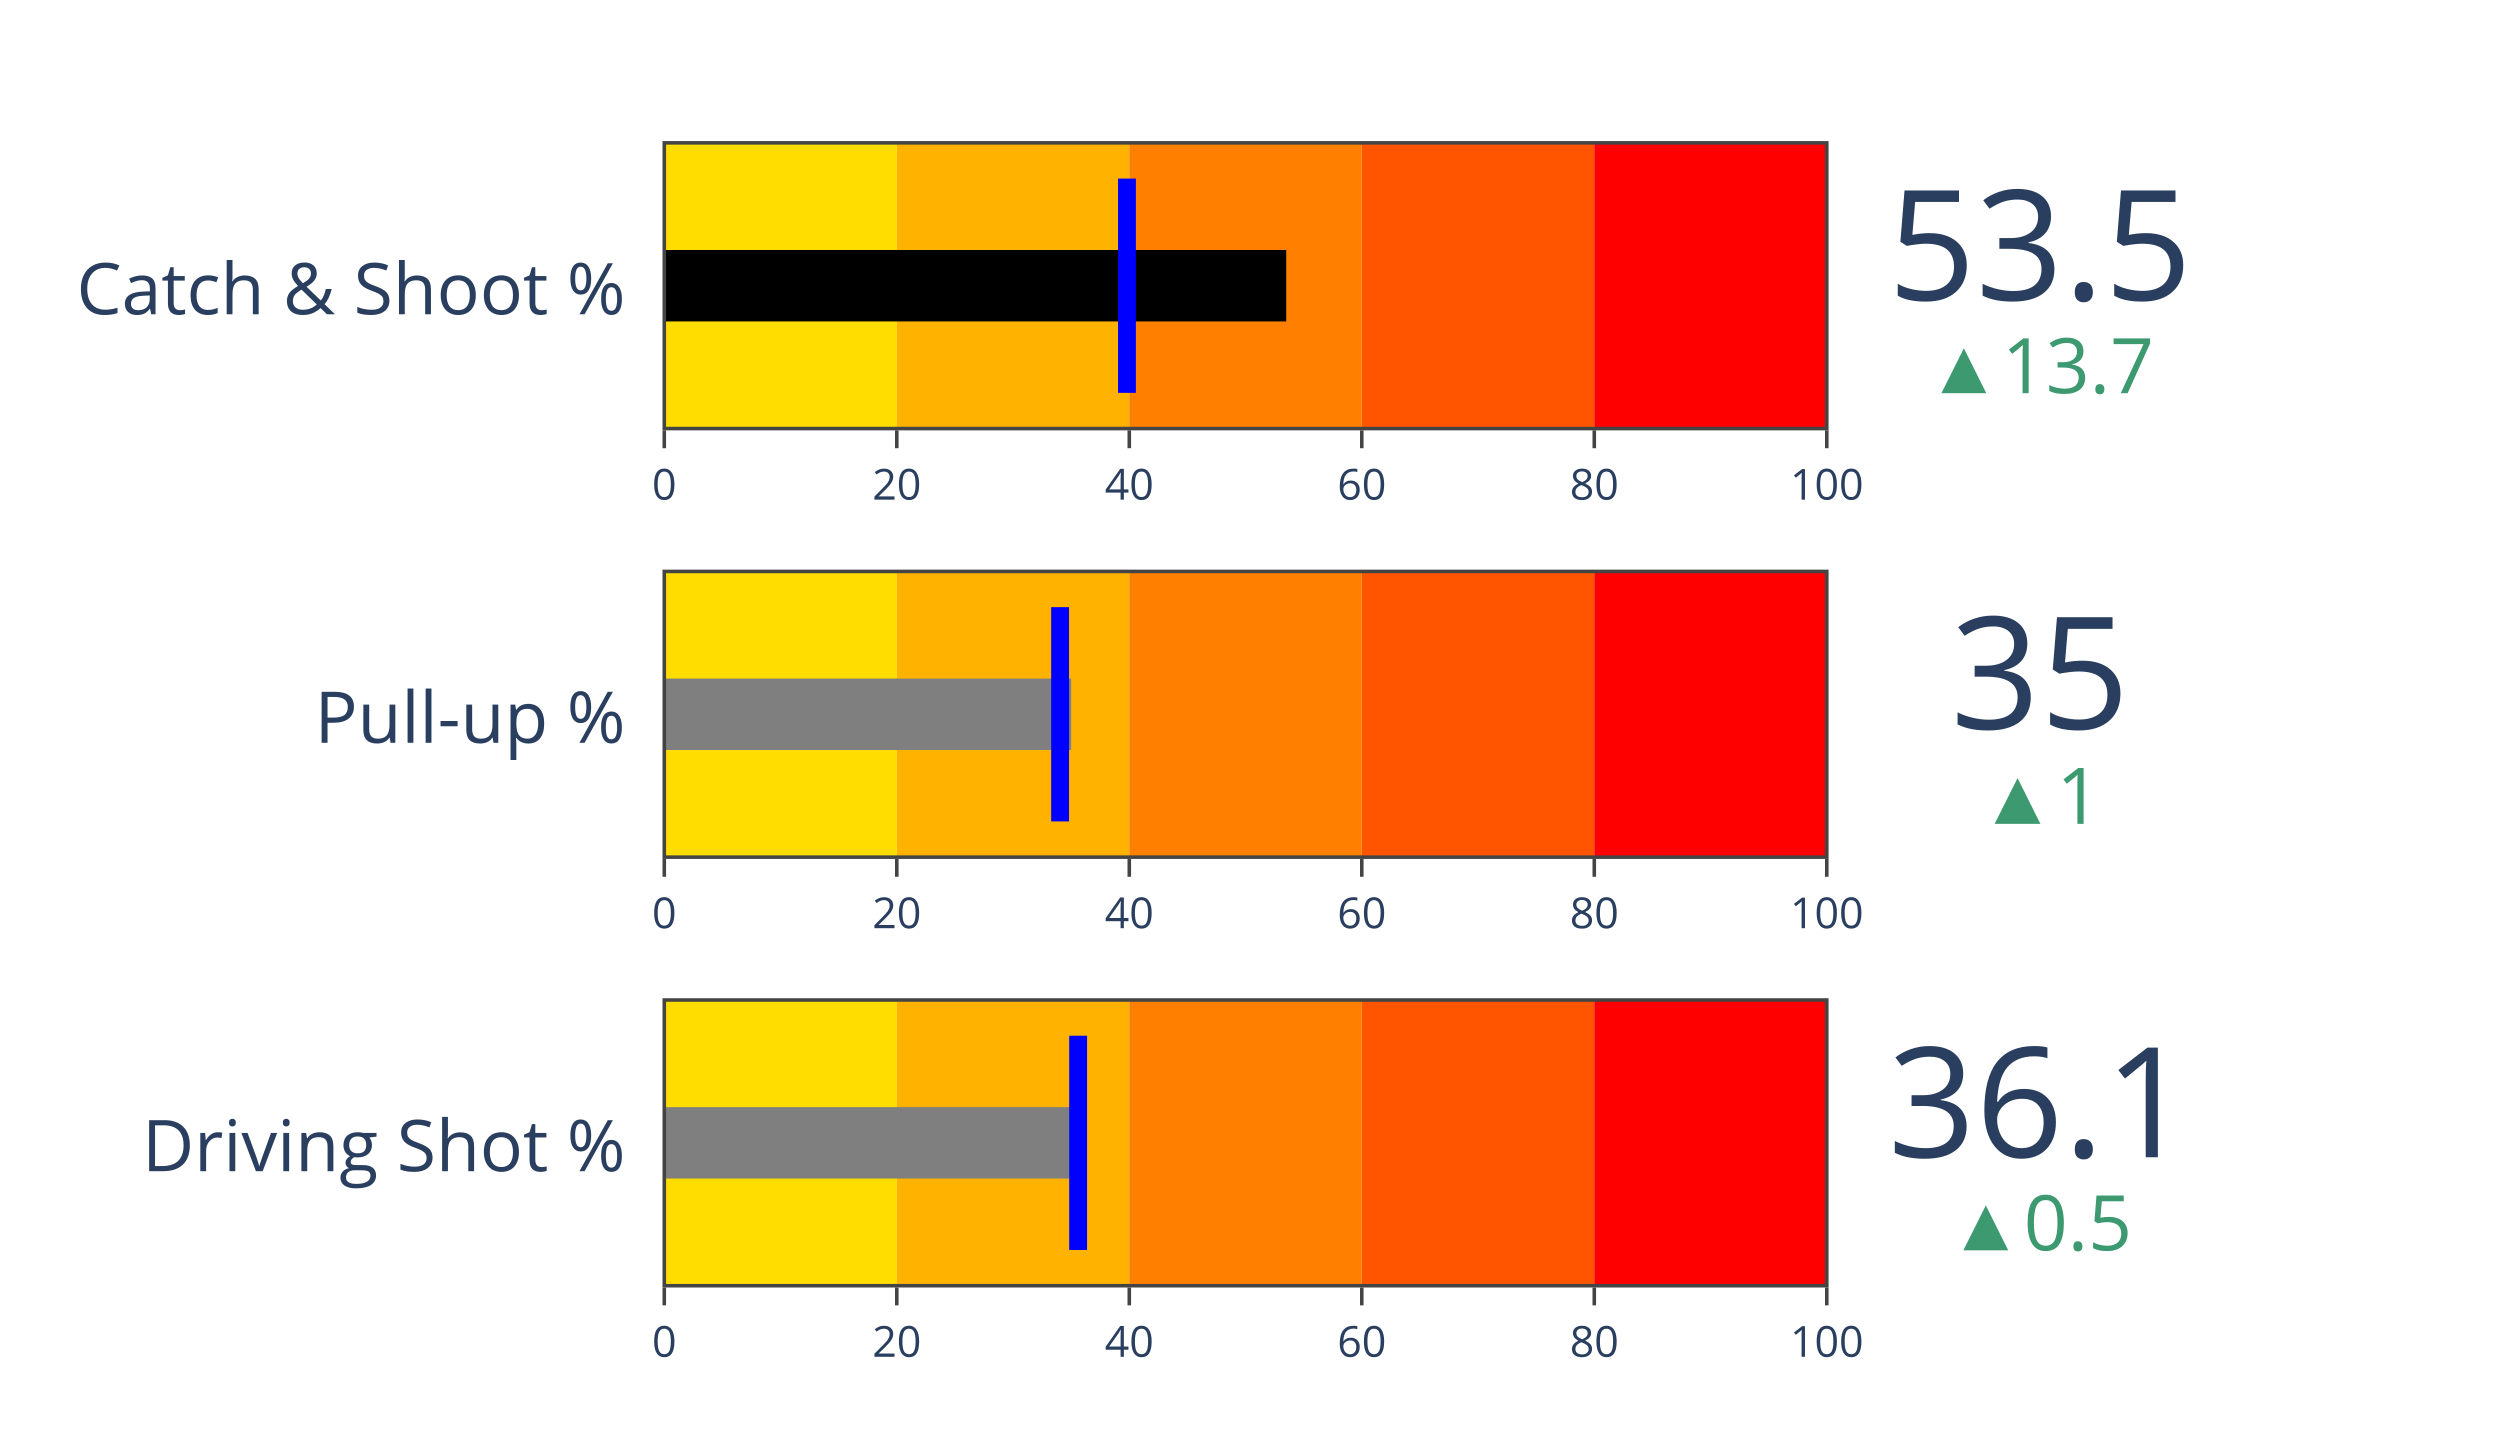
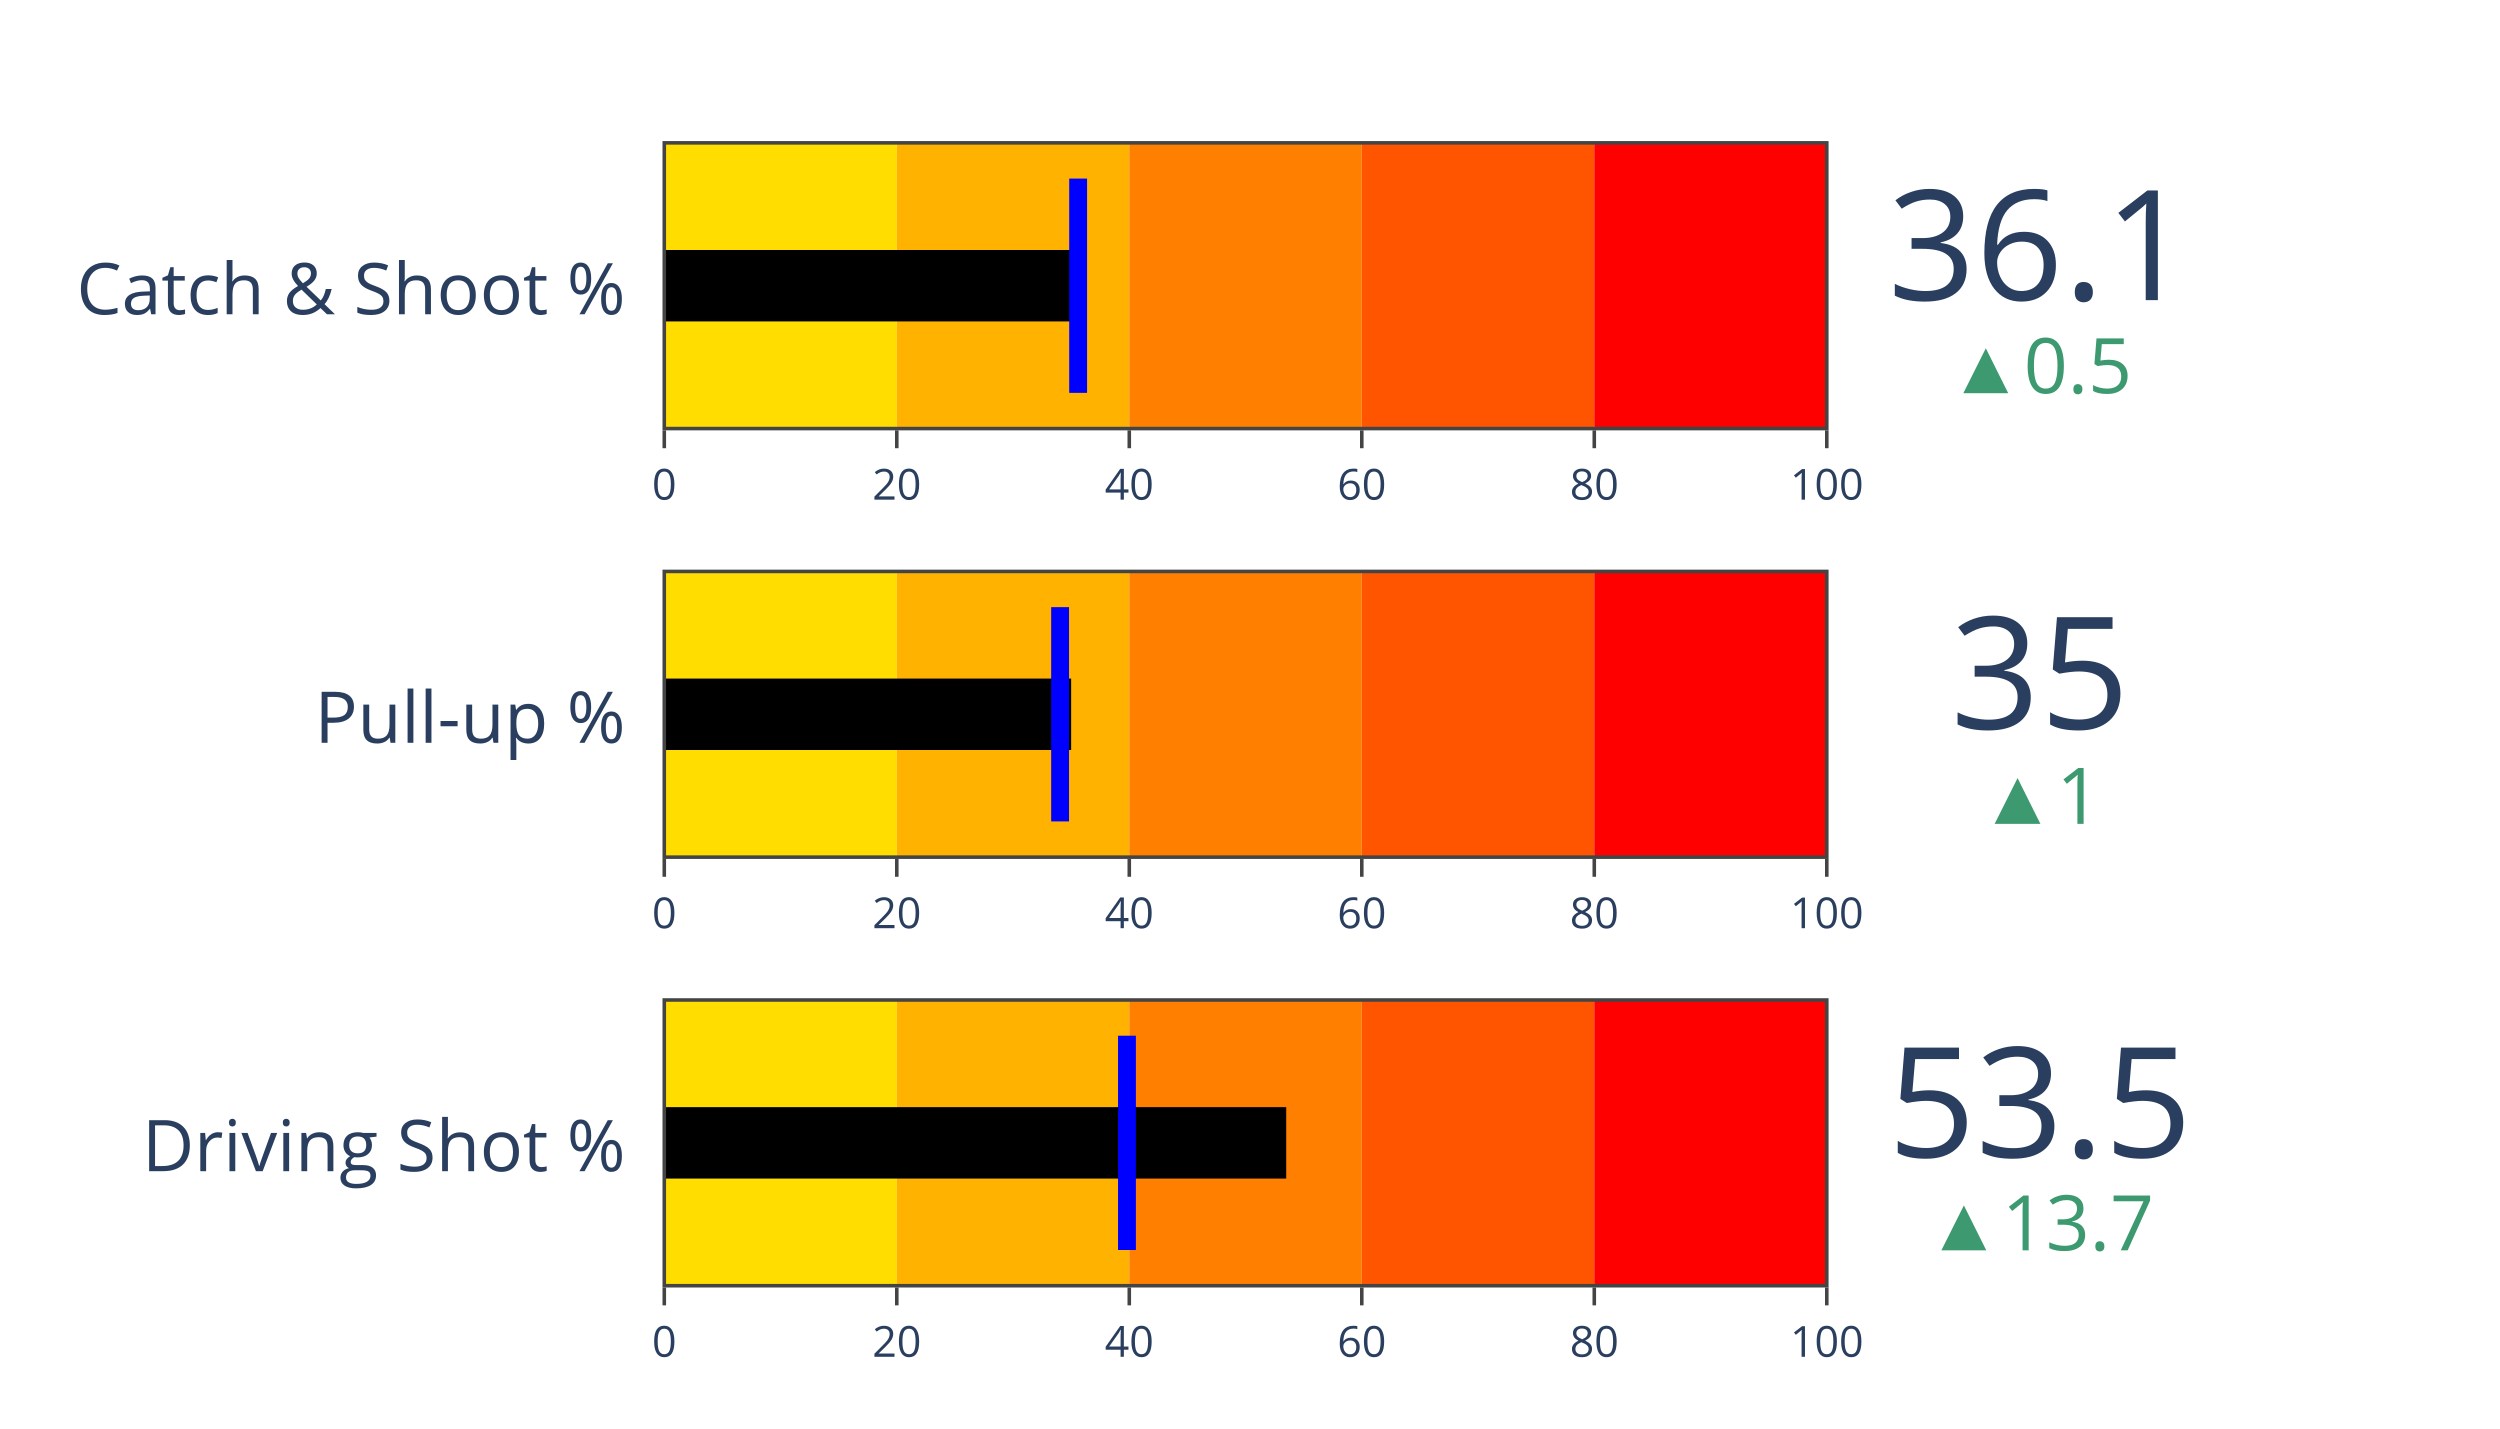
<svg xmlns="http://www.w3.org/2000/svg" class="main-svg" width="700" height="400" style="" viewBox="0 0 700 400">
  <rect x="0" y="0" width="700" height="400" style="fill: rgb(255, 255, 255); fill-opacity: 1;" />
-   <defs id="defs-03bb30">
+   <defs id="defs-20ea27">
    <g class="clips" />
    <g class="gradients" />
  </defs>
  <g class="bglayer" />
  <g class="layer-below">
    <g class="imagelayer" />
    <g class="shapelayer" />
  </g>
  <g class="cartesianlayer" />
  <g class="polarlayer" />
  <g class="ternarylayer" />
  <g class="geolayer" />
  <g class="funnelarealayer" />
  <g class="pielayer" />
  <g class="treemaplayer" />
  <g class="sunburstlayer" />
  <g class="glimages" />
-   <defs id="topdefs-03bb30">
+   <defs id="topdefs-20ea27">
    <g class="clips" />
  </defs>
  <g class="indicatorlayer">
    <g class="trace">
      <g class="numbers" transform="translate(571.175,324.031) scale(0.5374613)">
-         <text text-anchor="middle" class="number" x="0" y="0" style="font-family: 'Open Sans', verdana, arial, sans-serif; font-size: 80px; fill: rgb(42, 63, 95); fill-opacity: 1; white-space: pre;">36.1</text>
-         <text text-anchor="middle" class="delta" x="0" y="0" dy="48.5" style="font-family: 'Open Sans', verdana, arial, sans-serif; font-size: 40px; fill: rgb(61, 153, 112); fill-opacity: 1; white-space: pre;">▲0.5</text>
+         <text text-anchor="middle" class="number" x="0" y="0" style="font-family: 'Open Sans', verdana, arial, sans-serif; font-size: 80px; fill: rgb(42, 63, 95); fill-opacity: 1; white-space: pre;">53.5</text>
+         <text text-anchor="middle" class="delta" x="0" y="0" dy="48.5" style="font-family: 'Open Sans', verdana, arial, sans-serif; font-size: 40px; fill: rgb(61, 153, 112); fill-opacity: 1; white-space: pre;">▲13.7</text>
      </g>
      <g class="bullet" transform="translate(186, 280)">
        <g class="bg-bullet">
          <rect width="325.5" x="0" y="0" height="80" style="stroke: rgb(68, 68, 68); stroke-opacity: 1; fill: rgb(255, 255, 255); fill-opacity: 1; stroke-width: 0;" />
        </g>
        <g class="bg-bullet">
          <rect width="65.1" x="0" y="0" height="80" style="stroke: rgb(68, 68, 68); stroke-opacity: 1; fill: rgb(255, 221, 0); fill-opacity: 1; stroke-width: 0;" />
        </g>
        <g class="bg-bullet">
          <rect width="65.1" x="65.1" y="0" height="80" style="stroke: rgb(68, 68, 68); stroke-opacity: 1; fill: rgb(255, 179, 0); fill-opacity: 1; stroke-width: 0;" />
        </g>
        <g class="bg-bullet">
          <rect width="65.1" x="130.2" y="0" height="80" style="stroke: rgb(68, 68, 68); stroke-opacity: 1; fill: rgb(255, 128, 0); fill-opacity: 1; stroke-width: 0;" />
        </g>
        <g class="bg-bullet">
          <rect width="65.1" x="195.3" y="0" height="80" style="stroke: rgb(68, 68, 68); stroke-opacity: 1; fill: rgb(255, 85, 0); fill-opacity: 1; stroke-width: 0;" />
        </g>
        <g class="bg-bullet">
          <rect width="65.1" x="260.4" y="0" height="80" style="stroke: rgb(68, 68, 68); stroke-opacity: 1; fill: rgb(255, 0, 0); fill-opacity: 1; stroke-width: 0;" />
        </g>
        <g class="value-bullet">
-           <rect height="20" y="30" width="117.51" style="stroke: rgb(68, 68, 68); stroke-opacity: 1; fill: rgb(127, 127, 127); fill-opacity: 1; stroke-width: 0;" />
+           <rect height="20" y="30" width="174.14" style="stroke: rgb(68, 68, 68); stroke-opacity: 1; fill: rgb(0, 0, 0); fill-opacity: 1; stroke-width: 0;" />
        </g>
        <g class="threshold-bullet">
-           <line x1="115.88" x2="115.88" y1="10" y2="70" style="stroke: rgb(0, 0, 255); stroke-opacity: 1; stroke-width: 5;" />
+           <line x1="129.55" x2="129.55" y1="10" y2="70" style="stroke: rgb(0, 0, 255); stroke-opacity: 1; stroke-width: 5;" />
        </g>
        <g class="gauge-outline">
          <rect width="325.5" x="0" y="0" height="80" style="stroke: rgb(68, 68, 68); stroke-opacity: 1; fill: rgb(0, 0, 0); fill-opacity: 0; stroke-width: 1;" />
        </g>
      </g>
      <g class="bulletaxis crisp">
        <path class="xbulletaxistick ticks crisp" d="M0,360.5v5" transform="translate(186,0)" style="stroke: rgb(68, 68, 68); stroke-opacity: 1; stroke-width: 1px;" />
        <path class="xbulletaxistick ticks crisp" d="M0,360.5v5" transform="translate(251.1,0)" style="stroke: rgb(68, 68, 68); stroke-opacity: 1; stroke-width: 1px;" />
        <path class="xbulletaxistick ticks crisp" d="M0,360.5v5" transform="translate(316.2,0)" style="stroke: rgb(68, 68, 68); stroke-opacity: 1; stroke-width: 1px;" />
        <path class="xbulletaxistick ticks crisp" d="M0,360.5v5" transform="translate(381.3,0)" style="stroke: rgb(68, 68, 68); stroke-opacity: 1; stroke-width: 1px;" />
        <path class="xbulletaxistick ticks crisp" d="M0,360.5v5" transform="translate(446.4,0)" style="stroke: rgb(68, 68, 68); stroke-opacity: 1; stroke-width: 1px;" />
        <path class="xbulletaxistick ticks crisp" d="M0,360.5v5" transform="translate(511.5,0)" style="stroke: rgb(68, 68, 68); stroke-opacity: 1; stroke-width: 1px;" />
        <g class="xbulletaxistick">
          <text text-anchor="middle" x="0" y="379.9" transform="translate(186,0)" style="font-family: 'Open Sans', verdana, arial, sans-serif; font-size: 12px; fill: rgb(42, 63, 95); fill-opacity: 1; white-space: pre;">0</text>
        </g>
        <g class="xbulletaxistick">
          <text text-anchor="middle" x="0" y="379.9" transform="translate(251.1,0)" style="font-family: 'Open Sans', verdana, arial, sans-serif; font-size: 12px; fill: rgb(42, 63, 95); fill-opacity: 1; white-space: pre;">20</text>
        </g>
        <g class="xbulletaxistick">
          <text text-anchor="middle" x="0" y="379.9" transform="translate(316.2,0)" style="font-family: 'Open Sans', verdana, arial, sans-serif; font-size: 12px; fill: rgb(42, 63, 95); fill-opacity: 1; white-space: pre;">40</text>
        </g>
        <g class="xbulletaxistick">
          <text text-anchor="middle" x="0" y="379.9" transform="translate(381.3,0)" style="font-family: 'Open Sans', verdana, arial, sans-serif; font-size: 12px; fill: rgb(42, 63, 95); fill-opacity: 1; white-space: pre;">60</text>
        </g>
        <g class="xbulletaxistick">
          <text text-anchor="middle" x="0" y="379.9" transform="translate(446.4,0)" style="font-family: 'Open Sans', verdana, arial, sans-serif; font-size: 12px; fill: rgb(42, 63, 95); fill-opacity: 1; white-space: pre;">80</text>
        </g>
        <g class="xbulletaxistick">
          <text text-anchor="middle" x="0" y="379.9" transform="translate(511.5,0)" style="font-family: 'Open Sans', verdana, arial, sans-serif; font-size: 12px; fill: rgb(42, 63, 95); fill-opacity: 1; white-space: pre;">100</text>
        </g>
      </g>
      <text class="title" text-anchor="end" x="0" y="0" style="font-family: 'Open Sans', verdana, arial, sans-serif; font-size: 20px; fill: rgb(42, 63, 95); fill-opacity: 1; white-space: pre;" transform="translate(175.15,327.9297)">Driving Shot %</text>
    </g>
    <g class="trace">
      <g class="numbers" transform="translate(571.175,204.1096) scale(0.5479452)">
        <text text-anchor="middle" class="number" x="0" y="0" style="font-family: 'Open Sans', verdana, arial, sans-serif; font-size: 80px; fill: rgb(42, 63, 95); fill-opacity: 1; white-space: pre;">35</text>
        <text text-anchor="middle" class="delta" x="0" y="0" dy="48.5" style="font-family: 'Open Sans', verdana, arial, sans-serif; font-size: 40px; fill: rgb(61, 153, 112); fill-opacity: 1; white-space: pre;">▲1</text>
      </g>
      <g class="bullet" transform="translate(186, 160)">
        <g class="bg-bullet">
          <rect width="325.5" x="0" y="0" height="80" style="stroke: rgb(68, 68, 68); stroke-opacity: 1; fill: rgb(255, 255, 255); fill-opacity: 1; stroke-width: 0;" />
        </g>
        <g class="bg-bullet">
          <rect width="65.1" x="0" y="0" height="80" style="stroke: rgb(68, 68, 68); stroke-opacity: 1; fill: rgb(255, 221, 0); fill-opacity: 1; stroke-width: 0;" />
        </g>
        <g class="bg-bullet">
          <rect width="65.1" x="65.1" y="0" height="80" style="stroke: rgb(68, 68, 68); stroke-opacity: 1; fill: rgb(255, 179, 0); fill-opacity: 1; stroke-width: 0;" />
        </g>
        <g class="bg-bullet">
          <rect width="65.1" x="130.2" y="0" height="80" style="stroke: rgb(68, 68, 68); stroke-opacity: 1; fill: rgb(255, 128, 0); fill-opacity: 1; stroke-width: 0;" />
        </g>
        <g class="bg-bullet">
          <rect width="65.1" x="195.3" y="0" height="80" style="stroke: rgb(68, 68, 68); stroke-opacity: 1; fill: rgb(255, 85, 0); fill-opacity: 1; stroke-width: 0;" />
        </g>
        <g class="bg-bullet">
          <rect width="65.1" x="260.4" y="0" height="80" style="stroke: rgb(68, 68, 68); stroke-opacity: 1; fill: rgb(255, 0, 0); fill-opacity: 1; stroke-width: 0;" />
        </g>
        <g class="value-bullet">
-           <rect height="20" y="30" width="113.92" style="stroke: rgb(68, 68, 68); stroke-opacity: 1; fill: rgb(127, 127, 127); fill-opacity: 1; stroke-width: 0;" />
+           <rect height="20" y="30" width="113.92" style="stroke: rgb(68, 68, 68); stroke-opacity: 1; fill: rgb(0, 0, 0); fill-opacity: 1; stroke-width: 0;" />
        </g>
        <g class="threshold-bullet">
          <line x1="110.83" x2="110.83" y1="10" y2="70" style="stroke: rgb(0, 0, 255); stroke-opacity: 1; stroke-width: 5;" />
        </g>
        <g class="gauge-outline">
          <rect width="325.5" x="0" y="0" height="80" style="stroke: rgb(68, 68, 68); stroke-opacity: 1; fill: rgb(0, 0, 0); fill-opacity: 0; stroke-width: 1;" />
        </g>
      </g>
      <g class="bulletaxis crisp">
        <path class="xbulletaxistick ticks crisp" d="M0,240.5v5" transform="translate(186,0)" style="stroke: rgb(68, 68, 68); stroke-opacity: 1; stroke-width: 1px;" />
        <path class="xbulletaxistick ticks crisp" d="M0,240.5v5" transform="translate(251.1,0)" style="stroke: rgb(68, 68, 68); stroke-opacity: 1; stroke-width: 1px;" />
        <path class="xbulletaxistick ticks crisp" d="M0,240.5v5" transform="translate(316.2,0)" style="stroke: rgb(68, 68, 68); stroke-opacity: 1; stroke-width: 1px;" />
        <path class="xbulletaxistick ticks crisp" d="M0,240.5v5" transform="translate(381.3,0)" style="stroke: rgb(68, 68, 68); stroke-opacity: 1; stroke-width: 1px;" />
        <path class="xbulletaxistick ticks crisp" d="M0,240.5v5" transform="translate(446.4,0)" style="stroke: rgb(68, 68, 68); stroke-opacity: 1; stroke-width: 1px;" />
        <path class="xbulletaxistick ticks crisp" d="M0,240.5v5" transform="translate(511.5,0)" style="stroke: rgb(68, 68, 68); stroke-opacity: 1; stroke-width: 1px;" />
        <g class="xbulletaxistick">
          <text text-anchor="middle" x="0" y="259.9" transform="translate(186,0)" style="font-family: 'Open Sans', verdana, arial, sans-serif; font-size: 12px; fill: rgb(42, 63, 95); fill-opacity: 1; white-space: pre;">0</text>
        </g>
        <g class="xbulletaxistick">
          <text text-anchor="middle" x="0" y="259.9" transform="translate(251.1,0)" style="font-family: 'Open Sans', verdana, arial, sans-serif; font-size: 12px; fill: rgb(42, 63, 95); fill-opacity: 1; white-space: pre;">20</text>
        </g>
        <g class="xbulletaxistick">
          <text text-anchor="middle" x="0" y="259.9" transform="translate(316.2,0)" style="font-family: 'Open Sans', verdana, arial, sans-serif; font-size: 12px; fill: rgb(42, 63, 95); fill-opacity: 1; white-space: pre;">40</text>
        </g>
        <g class="xbulletaxistick">
          <text text-anchor="middle" x="0" y="259.9" transform="translate(381.3,0)" style="font-family: 'Open Sans', verdana, arial, sans-serif; font-size: 12px; fill: rgb(42, 63, 95); fill-opacity: 1; white-space: pre;">60</text>
        </g>
        <g class="xbulletaxistick">
          <text text-anchor="middle" x="0" y="259.9" transform="translate(446.4,0)" style="font-family: 'Open Sans', verdana, arial, sans-serif; font-size: 12px; fill: rgb(42, 63, 95); fill-opacity: 1; white-space: pre;">80</text>
        </g>
        <g class="xbulletaxistick">
          <text text-anchor="middle" x="0" y="259.9" transform="translate(511.5,0)" style="font-family: 'Open Sans', verdana, arial, sans-serif; font-size: 12px; fill: rgb(42, 63, 95); fill-opacity: 1; white-space: pre;">100</text>
        </g>
      </g>
      <text class="title" text-anchor="end" x="0" y="0" style="font-family: 'Open Sans', verdana, arial, sans-serif; font-size: 20px; fill: rgb(42, 63, 95); fill-opacity: 1; white-space: pre;" transform="translate(175.15,207.9844)">Pull-up %</text>
    </g>
    <g class="trace">
      <g class="numbers" transform="translate(571.175,84.03096) scale(0.5374613)">
-         <text text-anchor="middle" class="number" x="0" y="0" style="font-family: 'Open Sans', verdana, arial, sans-serif; font-size: 80px; fill: rgb(42, 63, 95); fill-opacity: 1; white-space: pre;">53.5</text>
-         <text text-anchor="middle" class="delta" x="0" y="0" dy="48.5" style="font-family: 'Open Sans', verdana, arial, sans-serif; font-size: 40px; fill: rgb(61, 153, 112); fill-opacity: 1; white-space: pre;">▲13.7</text>
+         <text text-anchor="middle" class="number" x="0" y="0" style="font-family: 'Open Sans', verdana, arial, sans-serif; font-size: 80px; fill: rgb(42, 63, 95); fill-opacity: 1; white-space: pre;">36.1</text>
+         <text text-anchor="middle" class="delta" x="0" y="0" dy="48.5" style="font-family: 'Open Sans', verdana, arial, sans-serif; font-size: 40px; fill: rgb(61, 153, 112); fill-opacity: 1; white-space: pre;">▲0.5</text>
      </g>
      <g class="bullet" transform="translate(186, 40)">
        <g class="bg-bullet">
          <rect width="325.5" x="0" y="0" height="80" style="stroke: rgb(68, 68, 68); stroke-opacity: 1; fill: rgb(255, 255, 255); fill-opacity: 1; stroke-width: 0;" />
        </g>
        <g class="bg-bullet">
          <rect width="65.1" x="0" y="0" height="80" style="stroke: rgb(68, 68, 68); stroke-opacity: 1; fill: rgb(255, 221, 0); fill-opacity: 1; stroke-width: 0;" />
        </g>
        <g class="bg-bullet">
          <rect width="65.1" x="65.1" y="0" height="80" style="stroke: rgb(68, 68, 68); stroke-opacity: 1; fill: rgb(255, 179, 0); fill-opacity: 1; stroke-width: 0;" />
        </g>
        <g class="bg-bullet">
          <rect width="65.1" x="130.2" y="0" height="80" style="stroke: rgb(68, 68, 68); stroke-opacity: 1; fill: rgb(255, 128, 0); fill-opacity: 1; stroke-width: 0;" />
        </g>
        <g class="bg-bullet">
          <rect width="65.1" x="195.3" y="0" height="80" style="stroke: rgb(68, 68, 68); stroke-opacity: 1; fill: rgb(255, 85, 0); fill-opacity: 1; stroke-width: 0;" />
        </g>
        <g class="bg-bullet">
          <rect width="65.1" x="260.4" y="0" height="80" style="stroke: rgb(68, 68, 68); stroke-opacity: 1; fill: rgb(255, 0, 0); fill-opacity: 1; stroke-width: 0;" />
        </g>
        <g class="value-bullet">
-           <rect height="20" y="30" width="174.14" style="stroke: rgb(68, 68, 68); stroke-opacity: 1; fill: rgb(0, 0, 0); fill-opacity: 1; stroke-width: 0;" />
+           <rect height="20" y="30" width="117.51" style="stroke: rgb(68, 68, 68); stroke-opacity: 1; fill: rgb(0, 0, 0); fill-opacity: 1; stroke-width: 0;" />
        </g>
        <g class="threshold-bullet">
-           <line x1="129.55" x2="129.55" y1="10" y2="70" style="stroke: rgb(0, 0, 255); stroke-opacity: 1; stroke-width: 5;" />
+           <line x1="115.88" x2="115.88" y1="10" y2="70" style="stroke: rgb(0, 0, 255); stroke-opacity: 1; stroke-width: 5;" />
        </g>
        <g class="gauge-outline">
          <rect width="325.5" x="0" y="0" height="80" style="stroke: rgb(68, 68, 68); stroke-opacity: 1; fill: rgb(0, 0, 0); fill-opacity: 0; stroke-width: 1;" />
        </g>
      </g>
      <g class="bulletaxis crisp">
        <path class="xbulletaxistick ticks crisp" d="M0,120.5v5" transform="translate(186,0)" style="stroke: rgb(68, 68, 68); stroke-opacity: 1; stroke-width: 1px;" />
        <path class="xbulletaxistick ticks crisp" d="M0,120.5v5" transform="translate(251.1,0)" style="stroke: rgb(68, 68, 68); stroke-opacity: 1; stroke-width: 1px;" />
        <path class="xbulletaxistick ticks crisp" d="M0,120.5v5" transform="translate(316.2,0)" style="stroke: rgb(68, 68, 68); stroke-opacity: 1; stroke-width: 1px;" />
        <path class="xbulletaxistick ticks crisp" d="M0,120.5v5" transform="translate(381.3,0)" style="stroke: rgb(68, 68, 68); stroke-opacity: 1; stroke-width: 1px;" />
        <path class="xbulletaxistick ticks crisp" d="M0,120.5v5" transform="translate(446.4,0)" style="stroke: rgb(68, 68, 68); stroke-opacity: 1; stroke-width: 1px;" />
        <path class="xbulletaxistick ticks crisp" d="M0,120.5v5" transform="translate(511.5,0)" style="stroke: rgb(68, 68, 68); stroke-opacity: 1; stroke-width: 1px;" />
        <g class="xbulletaxistick">
          <text text-anchor="middle" x="0" y="139.9" transform="translate(186,0)" style="font-family: 'Open Sans', verdana, arial, sans-serif; font-size: 12px; fill: rgb(42, 63, 95); fill-opacity: 1; white-space: pre;">0</text>
        </g>
        <g class="xbulletaxistick">
          <text text-anchor="middle" x="0" y="139.9" transform="translate(251.1,0)" style="font-family: 'Open Sans', verdana, arial, sans-serif; font-size: 12px; fill: rgb(42, 63, 95); fill-opacity: 1; white-space: pre;">20</text>
        </g>
        <g class="xbulletaxistick">
          <text text-anchor="middle" x="0" y="139.9" transform="translate(316.2,0)" style="font-family: 'Open Sans', verdana, arial, sans-serif; font-size: 12px; fill: rgb(42, 63, 95); fill-opacity: 1; white-space: pre;">40</text>
        </g>
        <g class="xbulletaxistick">
          <text text-anchor="middle" x="0" y="139.9" transform="translate(381.3,0)" style="font-family: 'Open Sans', verdana, arial, sans-serif; font-size: 12px; fill: rgb(42, 63, 95); fill-opacity: 1; white-space: pre;">60</text>
        </g>
        <g class="xbulletaxistick">
          <text text-anchor="middle" x="0" y="139.9" transform="translate(446.4,0)" style="font-family: 'Open Sans', verdana, arial, sans-serif; font-size: 12px; fill: rgb(42, 63, 95); fill-opacity: 1; white-space: pre;">80</text>
        </g>
        <g class="xbulletaxistick">
          <text text-anchor="middle" x="0" y="139.9" transform="translate(511.5,0)" style="font-family: 'Open Sans', verdana, arial, sans-serif; font-size: 12px; fill: rgb(42, 63, 95); fill-opacity: 1; white-space: pre;">100</text>
        </g>
      </g>
      <text class="title" text-anchor="end" x="0" y="0" style="font-family: 'Open Sans', verdana, arial, sans-serif; font-size: 20px; fill: rgb(42, 63, 95); fill-opacity: 1; white-space: pre;" transform="translate(175.15,88)">Catch &amp; Shoot %</text>
    </g>
  </g>
  <g class="layer-above">
    <g class="imagelayer" />
    <g class="shapelayer" />
  </g>
  <g class="infolayer">
    <g class="g-gtitle" />
  </g>
</svg>
